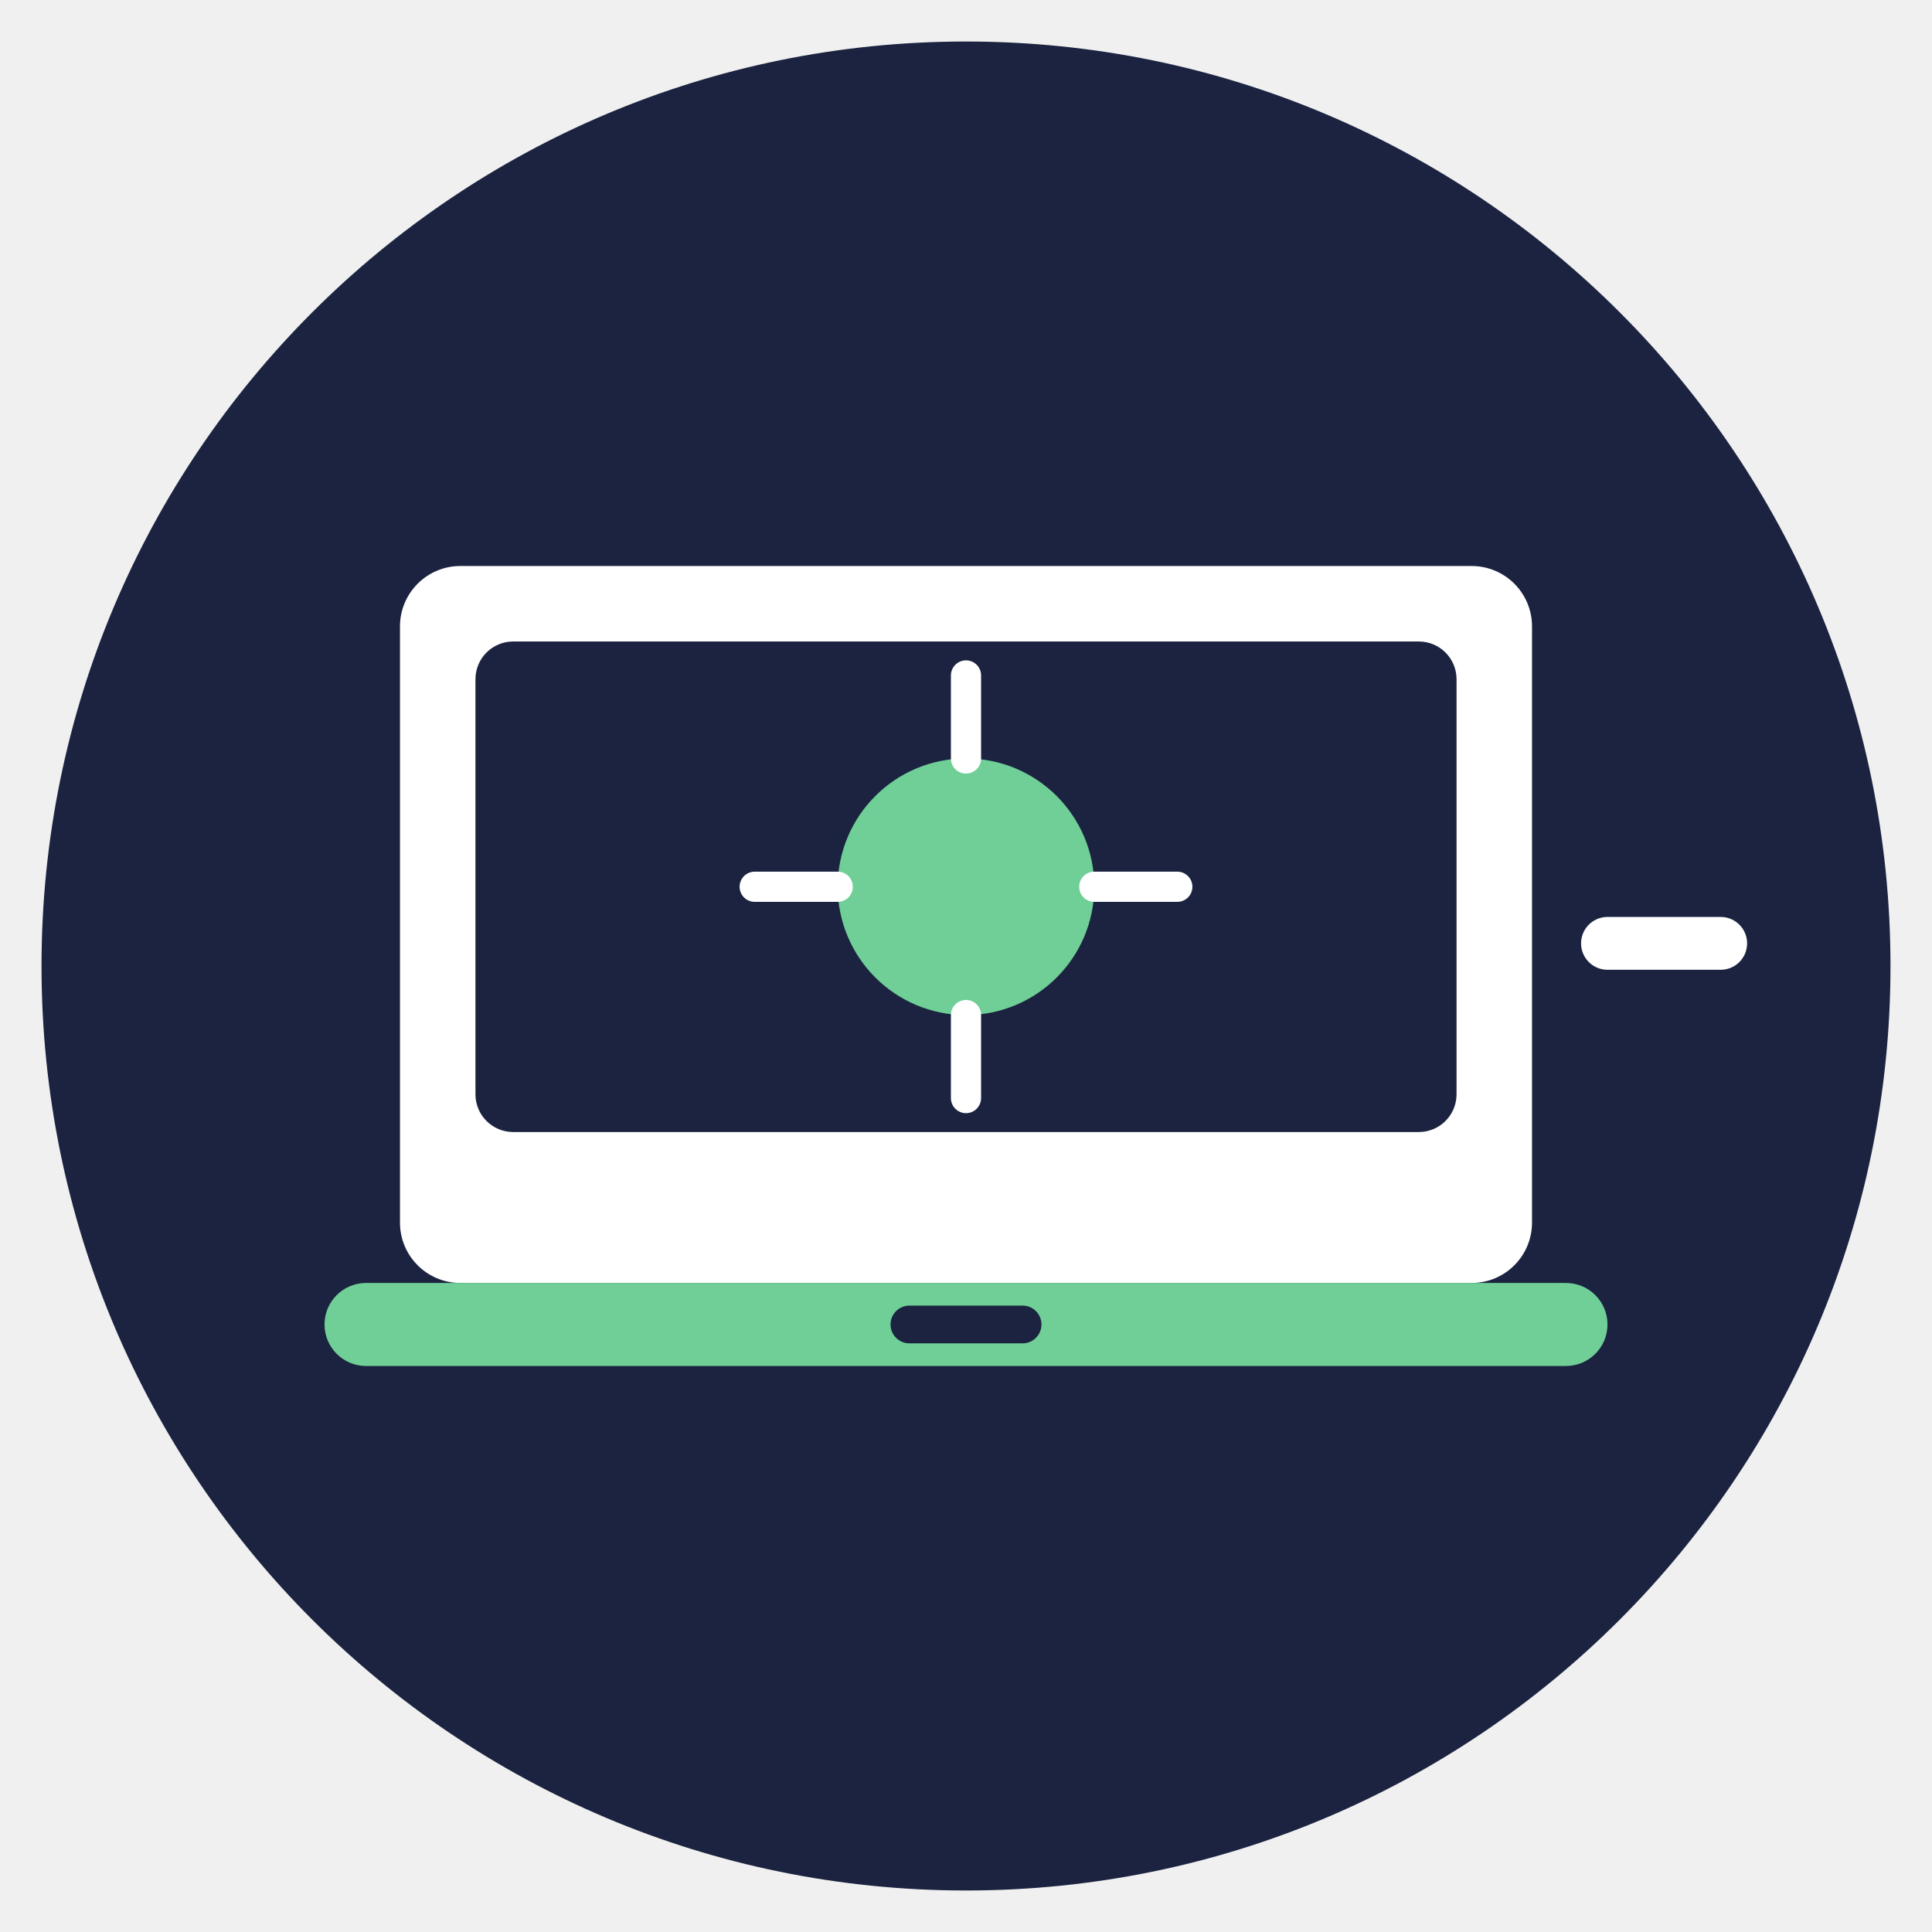
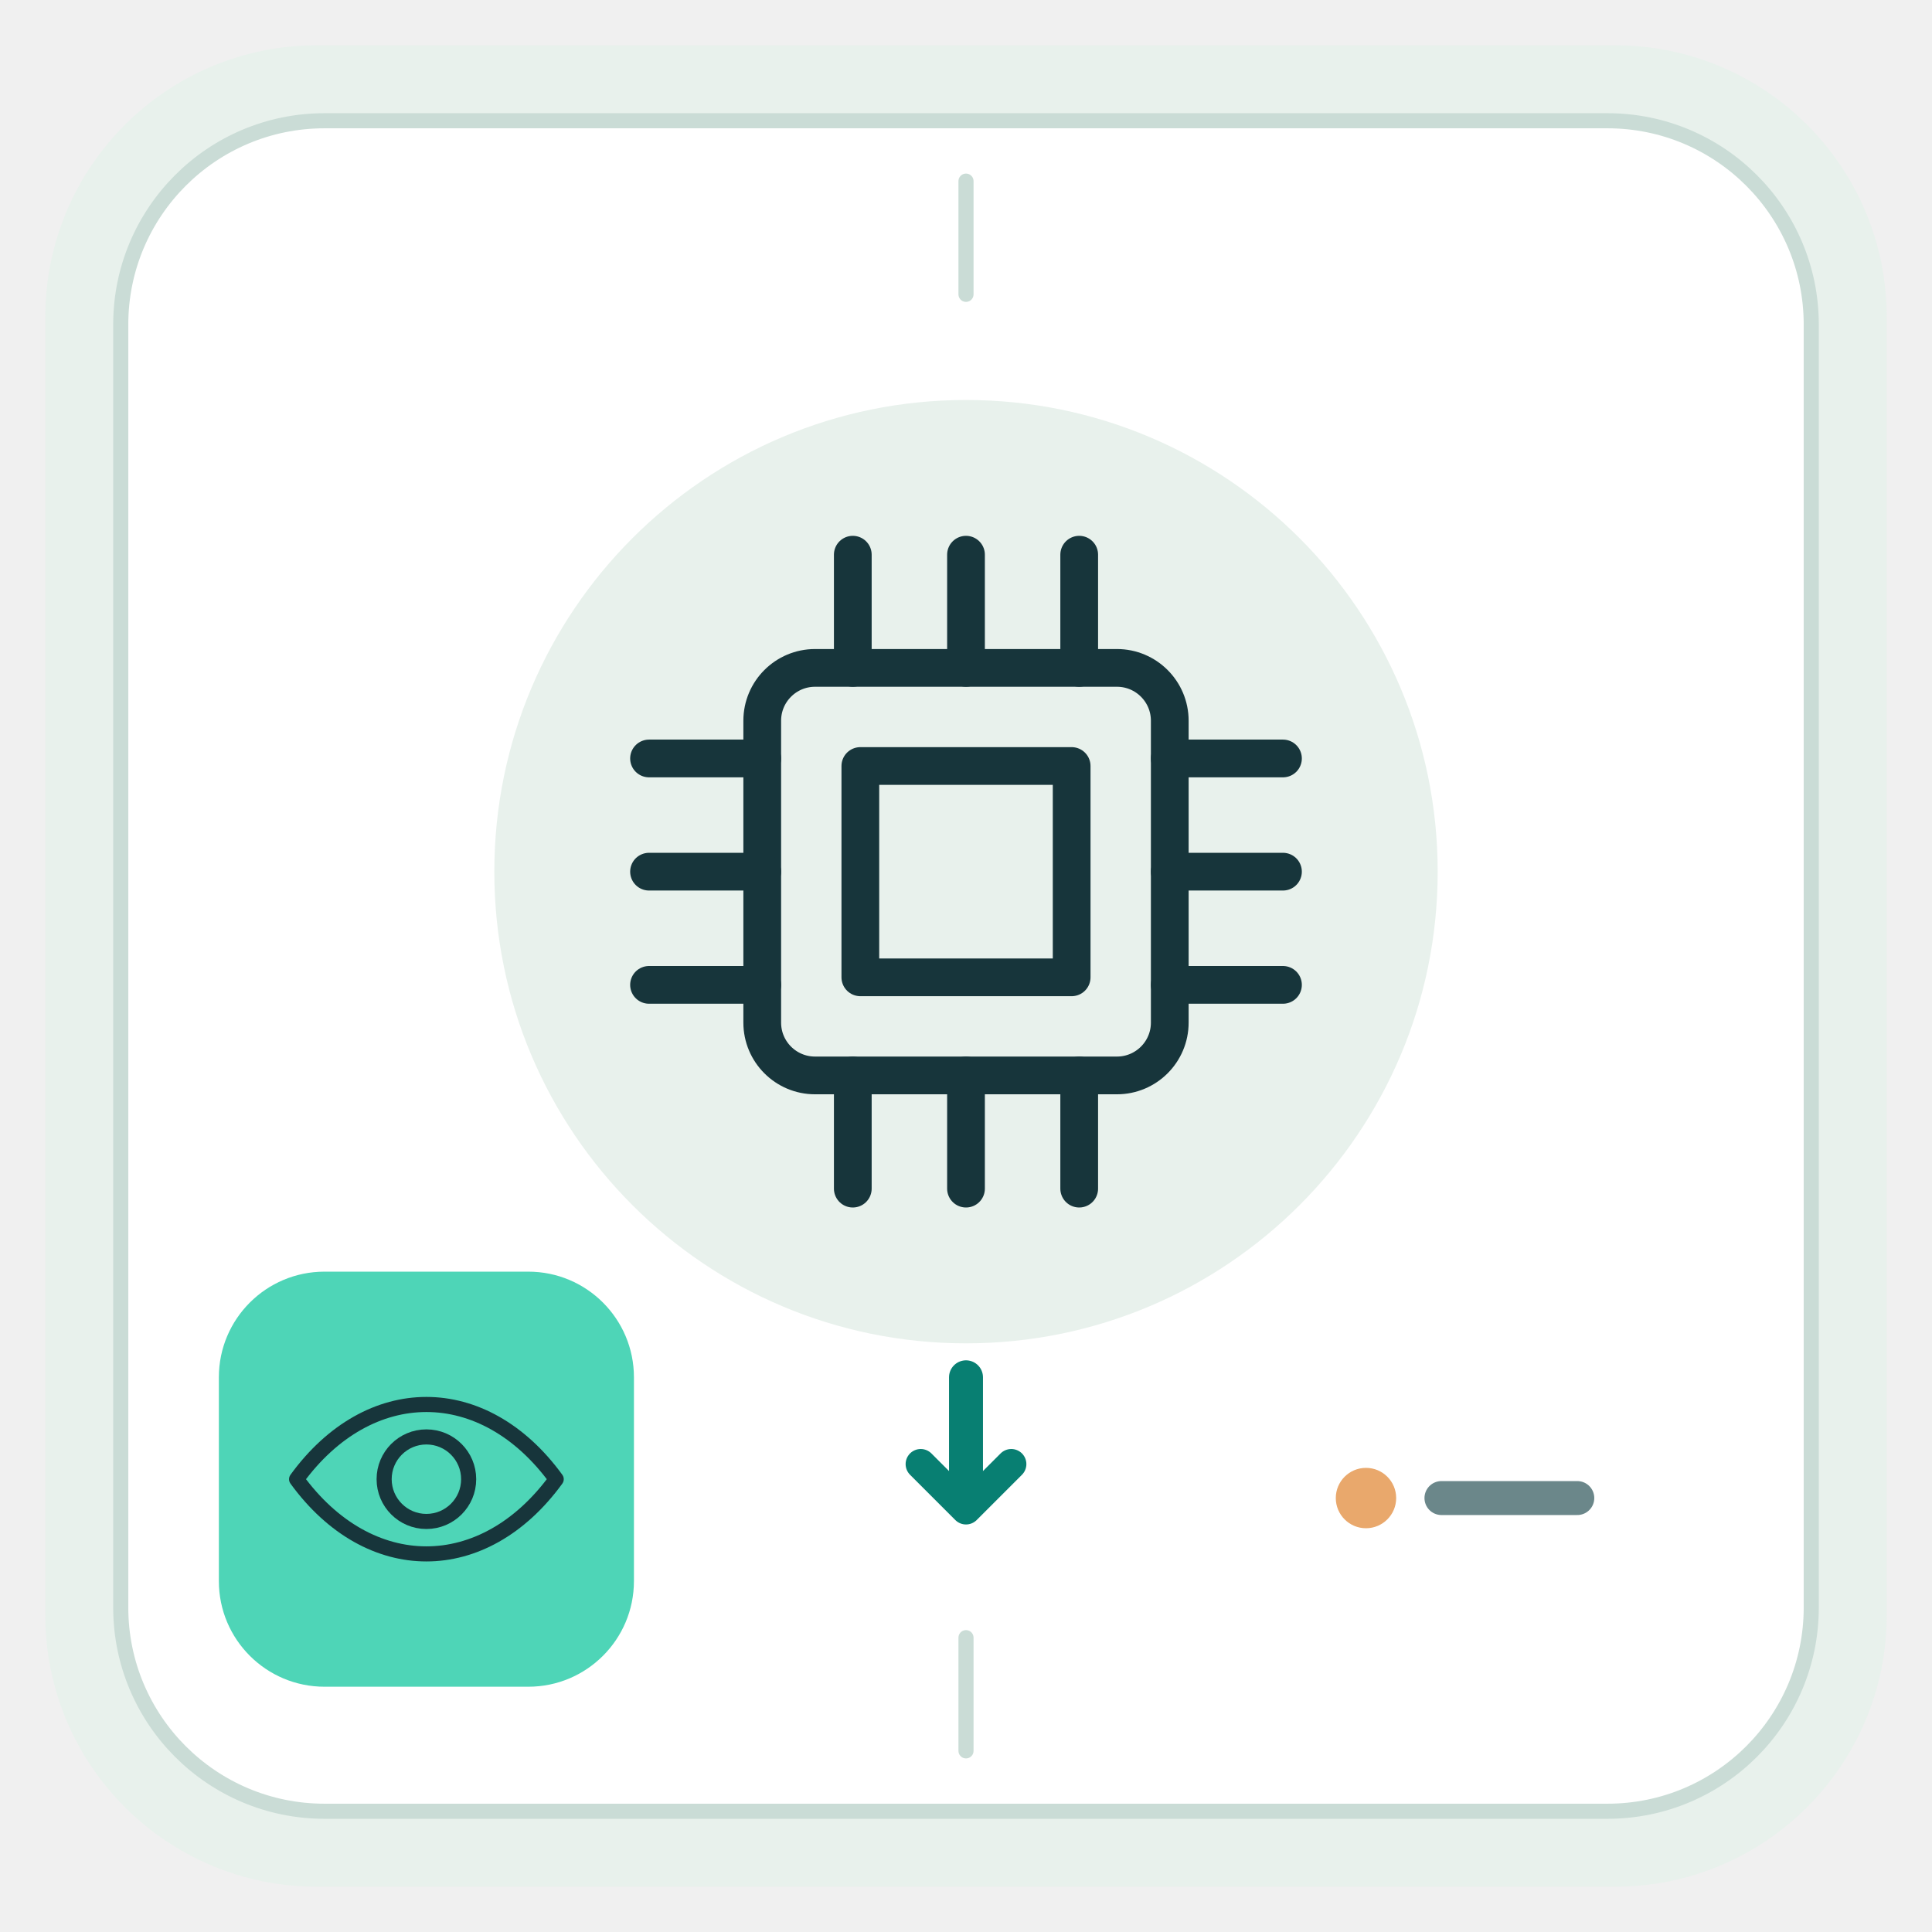
<svg xmlns="http://www.w3.org/2000/svg" viewBox="0 0 512 512" role="img" aria-labelledby="title description">
-   <circle cx="256" cy="256" r="245" fill="#1B2340" />
-   <rect x="106" y="150" width="300" height="190" rx="16" fill="#FFFFFF" />
-   <rect x="126" y="170" width="260" height="130" rx="10" fill="#1B2340" />
-   <rect x="86" y="340" width="340" height="22" rx="11" fill="#6FCF97" />
-   <rect x="236" y="346" width="40" height="10" rx="5" fill="#1B2340" />
-   <circle cx="256" cy="235" r="34" fill="#6FCF97" />
-   <path d="M222 235h-22M312 235h-22M256 201v-22M256 269v22" fill="none" stroke="#FFFFFF" stroke-linecap="round" stroke-linejoin="round" stroke-width="8" />
-   <path d="M426 250h30" fill="none" stroke="#FFFFFF" stroke-linecap="round" stroke-linejoin="round" stroke-width="14" />
+   <rect x="12" y="12" width="488" height="488" rx="72" fill="#E8F1EC" />
+   <rect x="32" y="32" width="448" height="448" rx="54" fill="#FFFFFF" stroke="#CADCD6" stroke-width="4" />
+   <path d="M256 48v30M256 434v30" stroke="#CADCD6" stroke-width="4" stroke-linecap="round" />
+   <circle cx="256" cy="231" r="125" fill="#E8F1EC" />
+   <g transform="translate(156 131) scale(2.00)" fill="none" stroke="#17353B" stroke-width="5" stroke-linecap="round" stroke-linejoin="round">
+     <rect x="23" y="23" width="54" height="54" rx="7" />
+     <path d="M36 36h28v28H36zM35 8v15m15-15v15m15-15v15M35 77v15m15-15v15m15-15v15M8 35h15M8 50h15M8 65h15m54-30h15m-15 15h15m-15 15h15" />
+   </g>
+   <path d="M256 365v34" stroke="#087F72" stroke-width="9" stroke-linecap="round" />
+   <path d="m244 388 12 12 12-12" fill="none" stroke="#087F72" stroke-width="8" stroke-linecap="round" stroke-linejoin="round" />
+   <rect x="58" y="337" width="110" height="110" rx="28" fill="#4ED5B7" />
+   <g transform="translate(73 352) scale(0.80)" fill="none" stroke="#17353B" stroke-width="5" stroke-linecap="round" stroke-linejoin="round">
+     <path d="M7 50c24-33 62-33 86 0-24 33-62 33-86 0z" />
+     <circle cx="50" cy="50" r="14" />
+   </g>
+   <circle cx="362" cy="397" r="8" fill="#E9A86C" />
+   <path d="M382 397h36" stroke="#6B878A" stroke-width="9" stroke-linecap="round" />
</svg>
